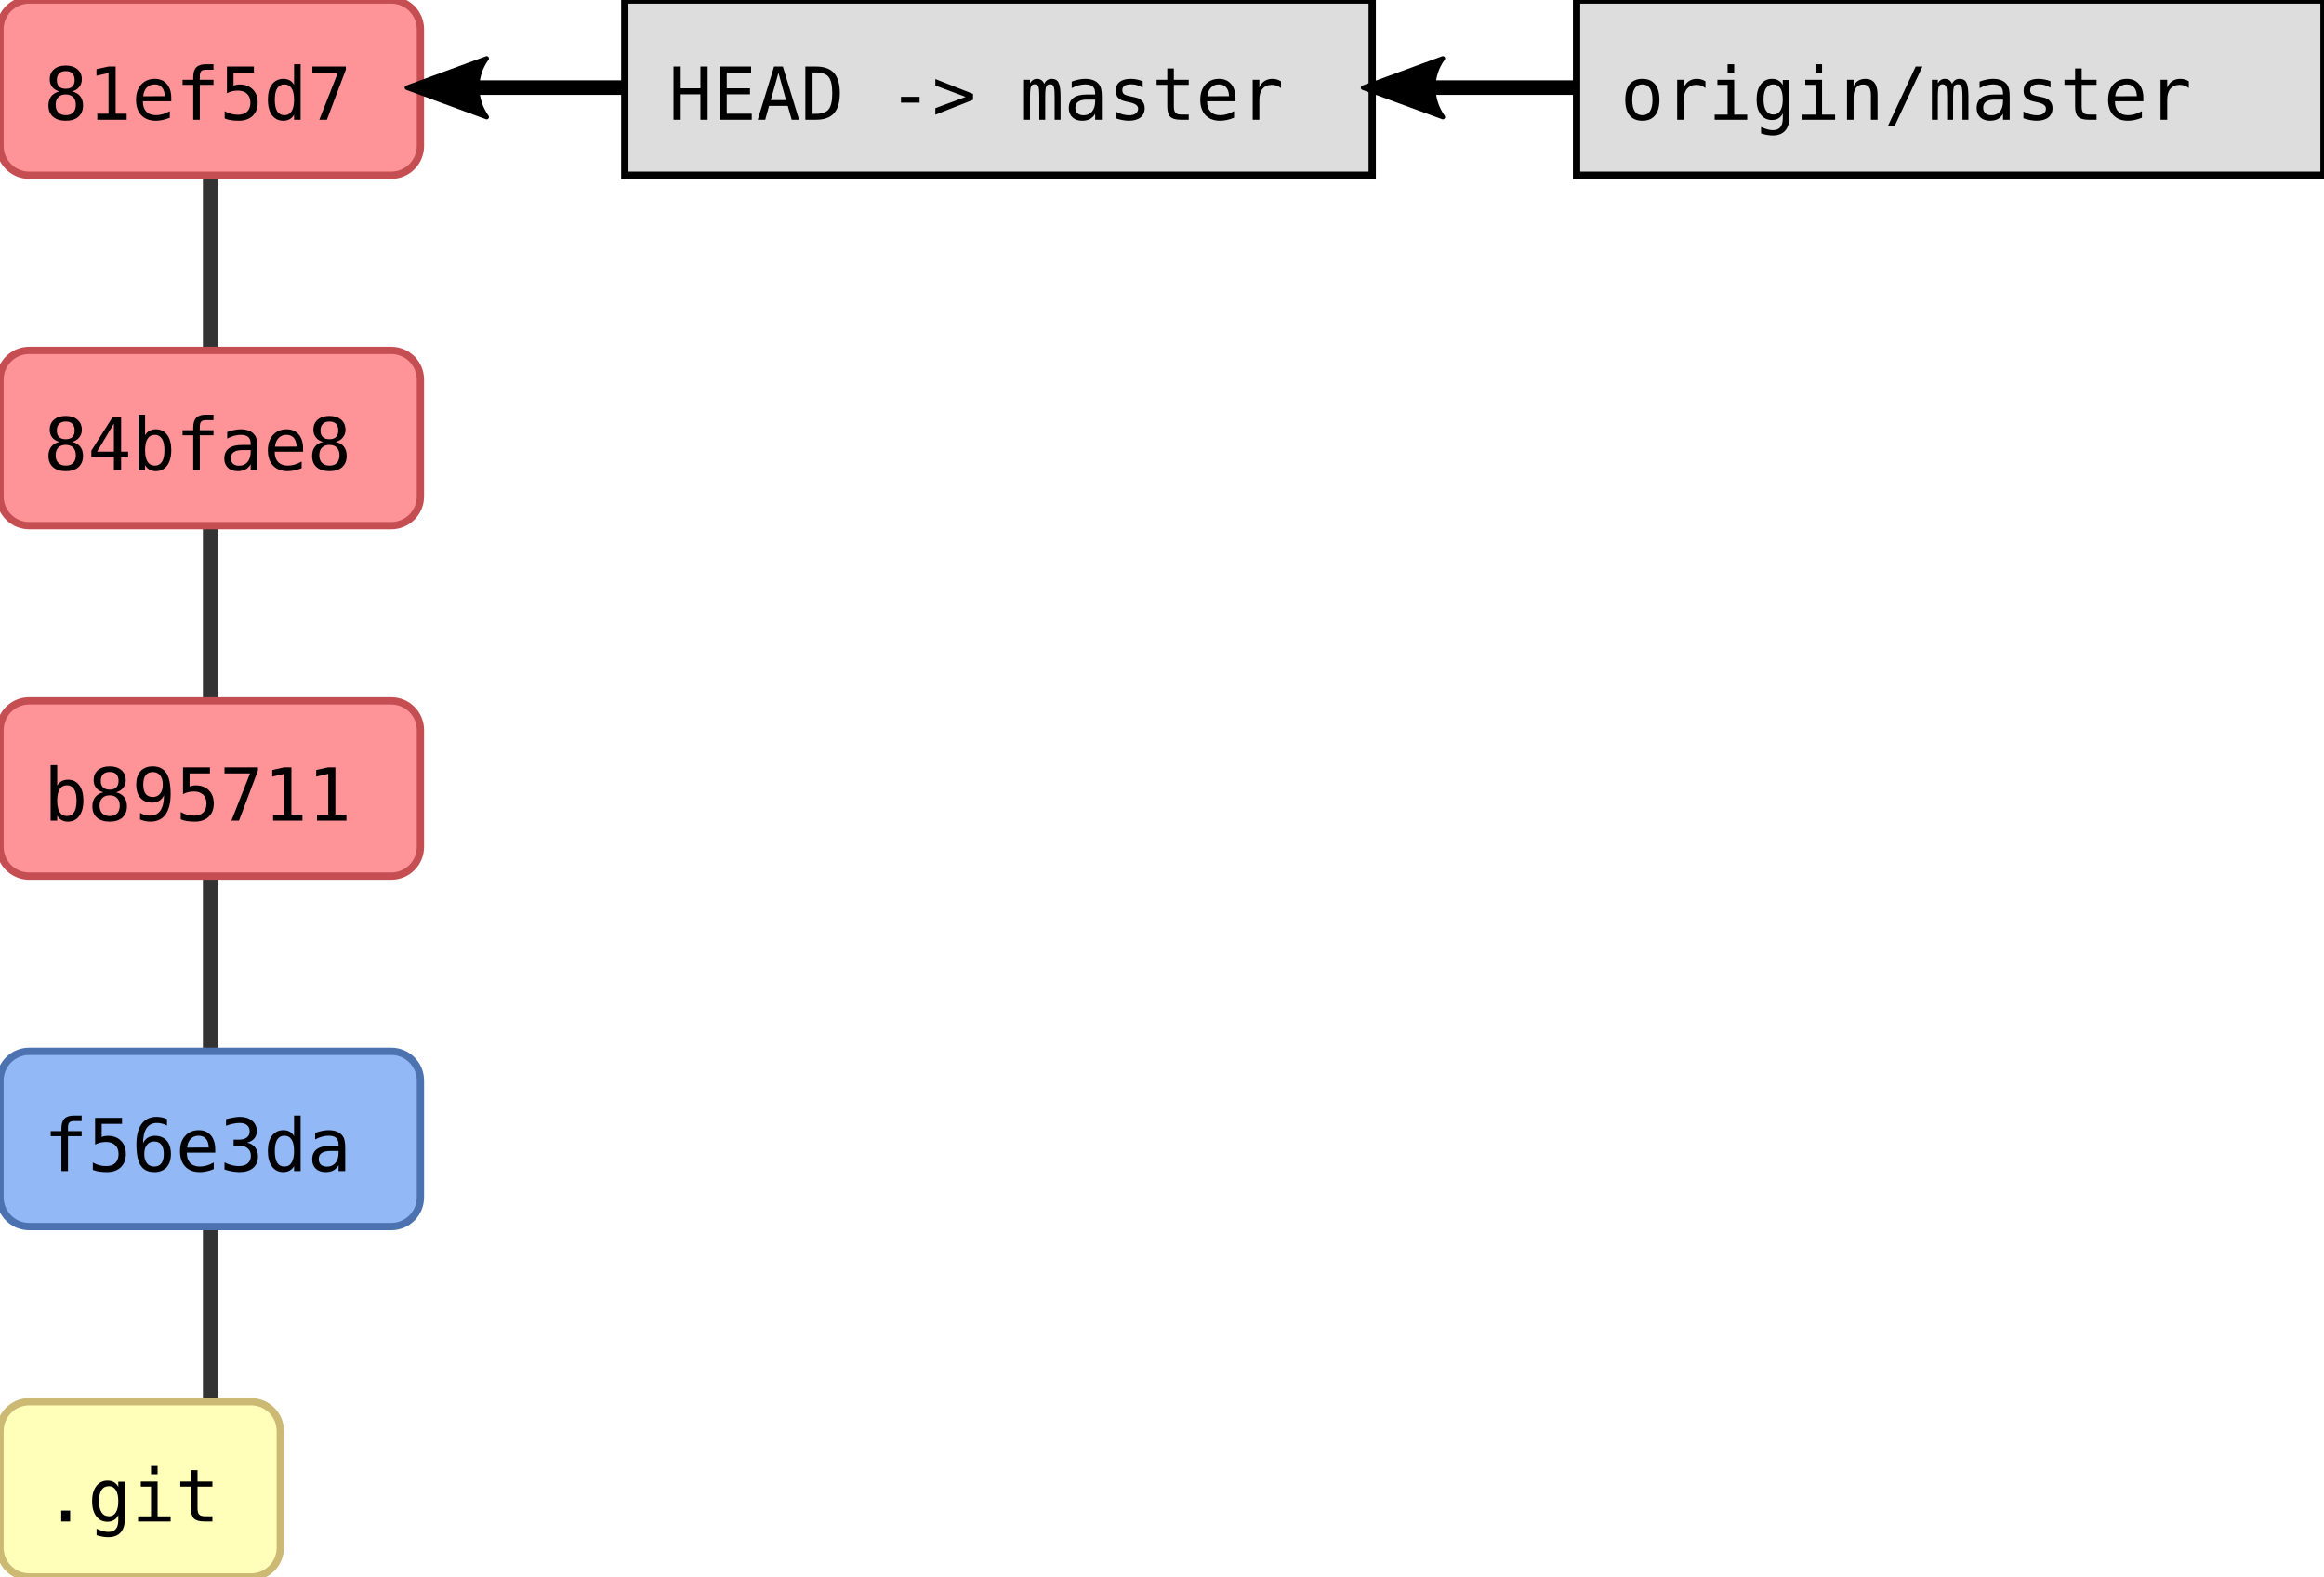
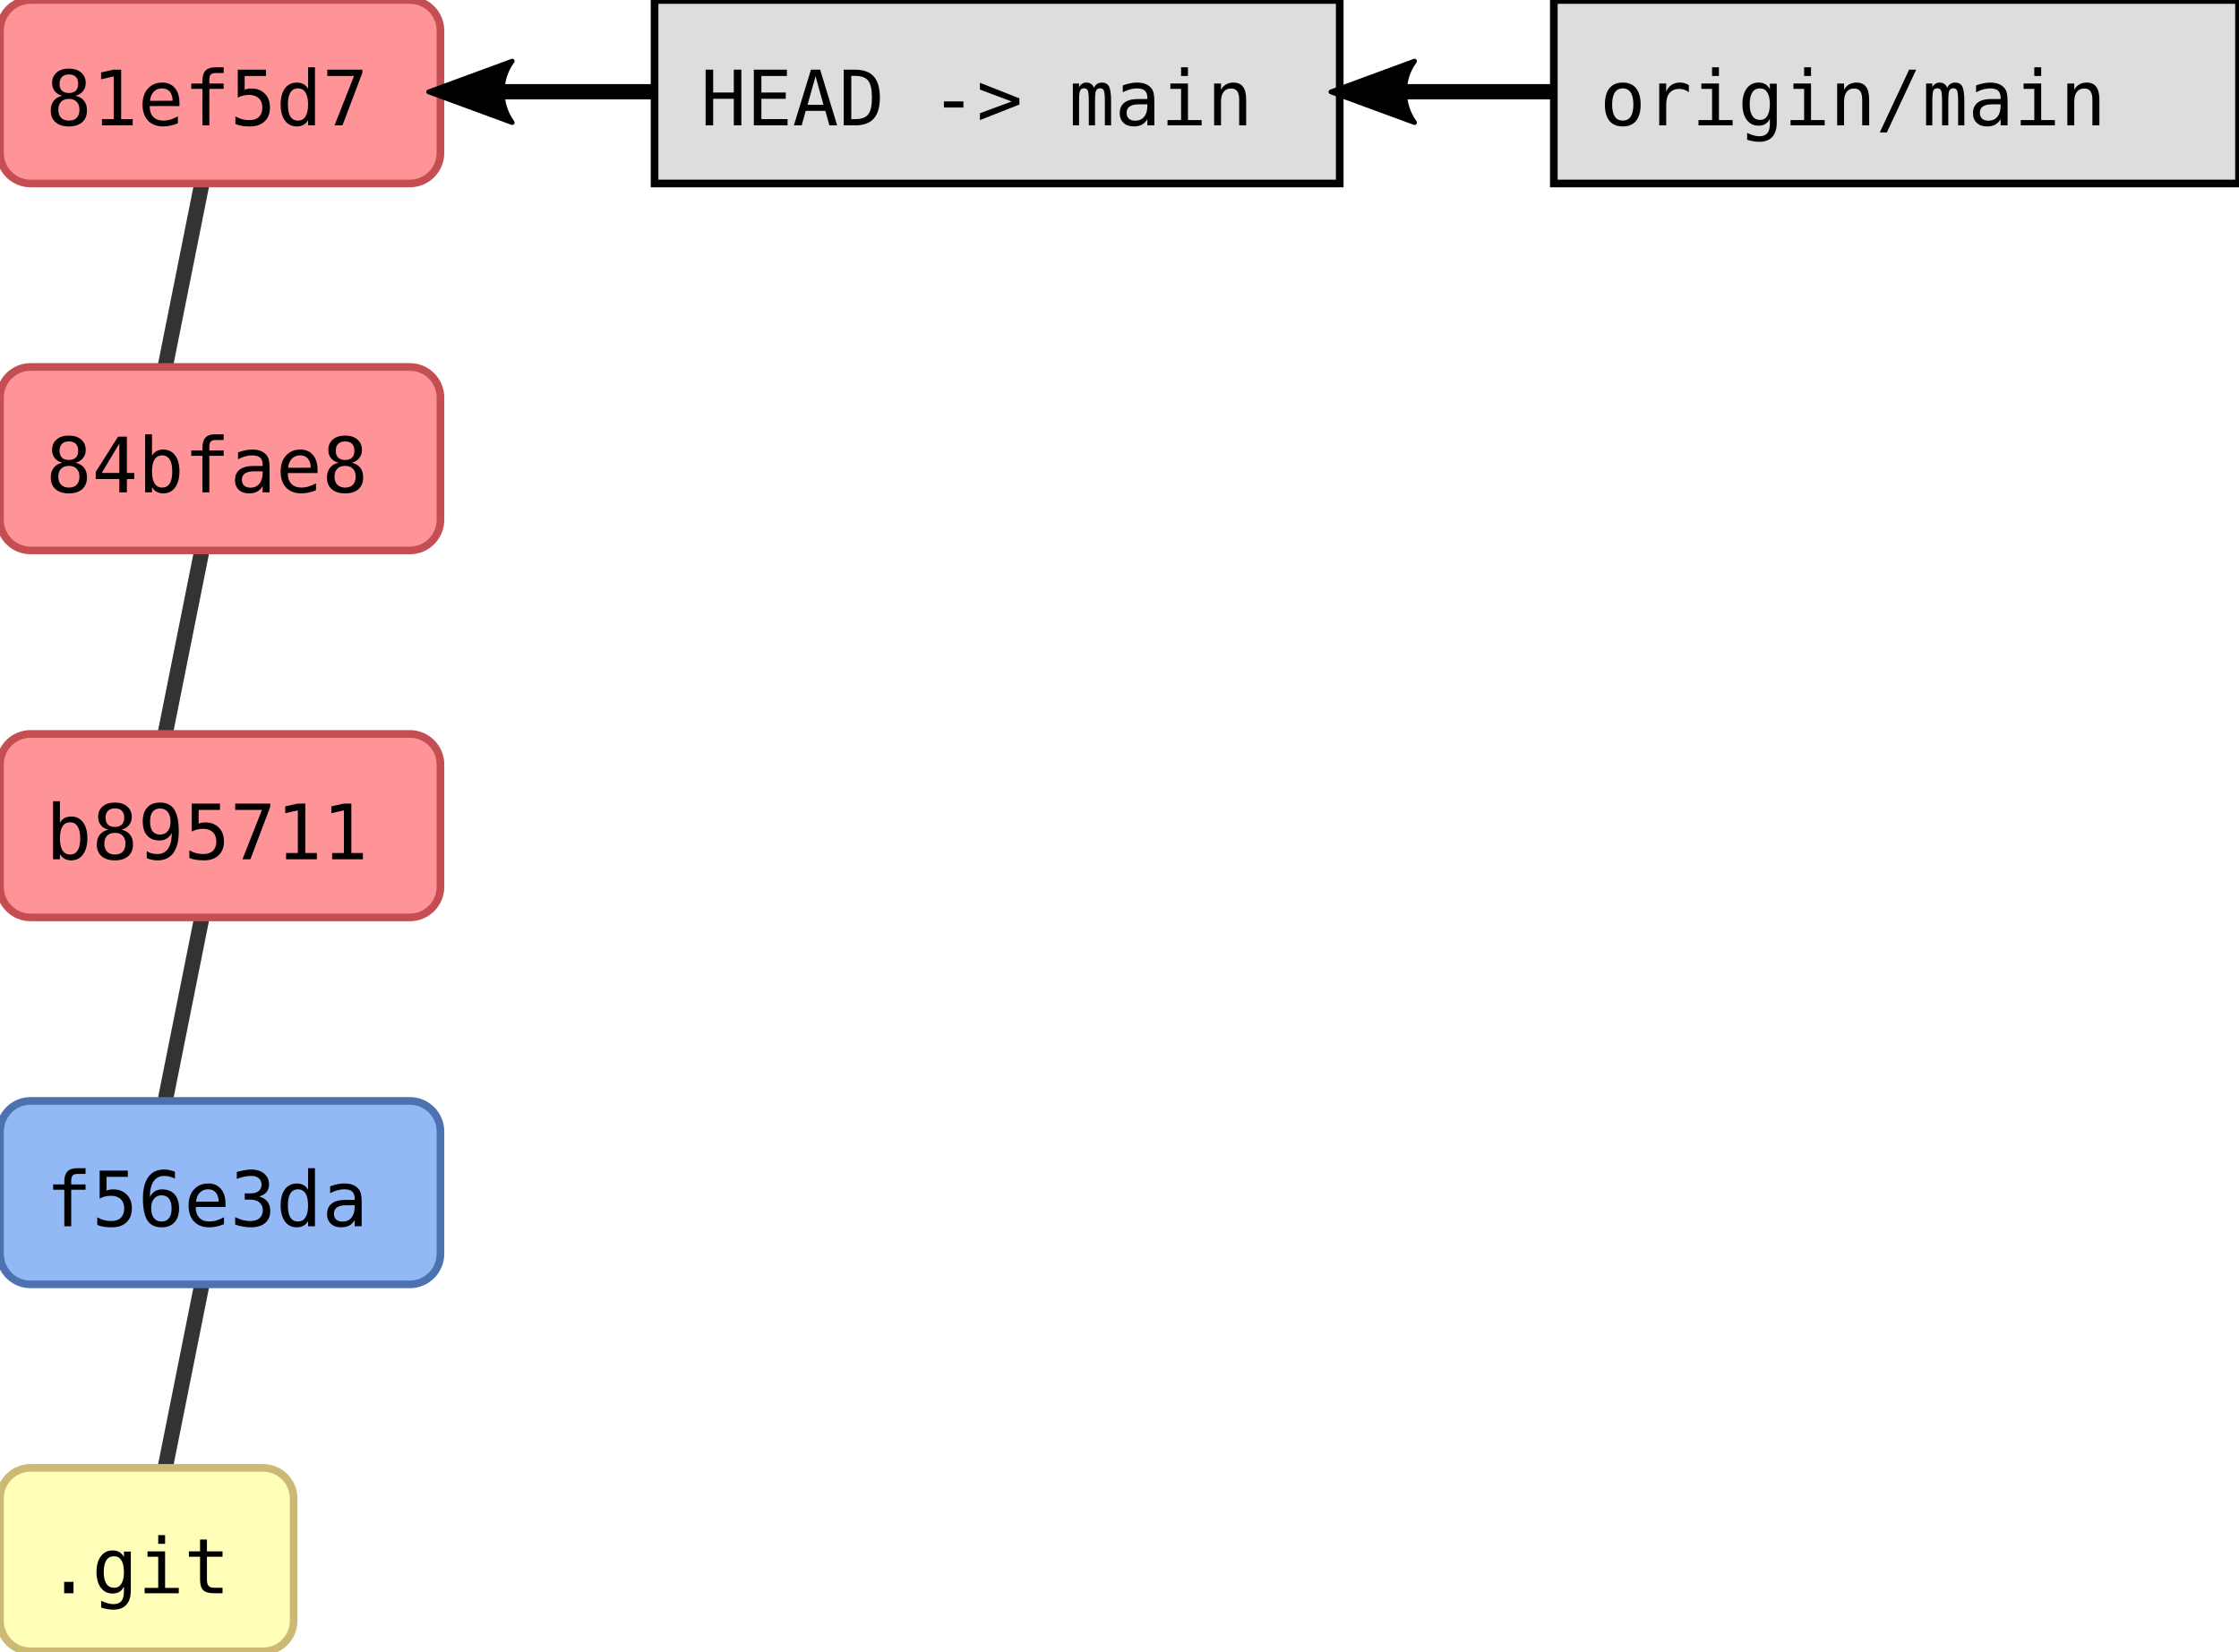
- <svg xmlns="http://www.w3.org/2000/svg" width="398.0" height="270.0" id="svg2" version="1.1">
+ <svg xmlns="http://www.w3.org/2000/svg" width="366.0" height="270.0" id="svg2" version="1.1">
  <defs id="defs4">
    <marker orient="auto" refY="0.0" refX="0.0" id="fullmarker" style="overflow:visible;">
      <path style="opacity:1.0;fill:#000000;stroke:#000000;fill-rule:evenodd;stroke-width:0.625;stroke-linejoin:round;" d="M 8.719,4.034 L -2.207,0.016 L 8.719,-4.002 C 6.973,-1.63 6.983,1.616 8.719,4.034 z " transform="scale(0.5) rotate(180) translate(0,0)" />
    </marker>
    <marker orient="auto" refY="0.0" refX="0.0" id="ghostmarker" style="overflow:visible;">
      <path style="opacity:0.2;fill:#000000;stroke:#000000;fill-rule:evenodd;stroke-width:0.625;stroke-linejoin:round;" d="M 8.719,4.034 L -2.207,0.016 L 8.719,-4.002 C 6.973,-1.63 6.983,1.616 8.719,4.034 z " transform="scale(0.5) rotate(180) translate(0,0)" />
    </marker>
  </defs>
  <g transform="translate(-0.0,240.0) rotate(0)" id="layer1">
-     <line x1="36.0" y1="-45.0" x2="36.0" y2="-105.0" style="stroke:#000000;                         stroke-width:2.5;                         stroke-opacity:0.8" />
-     <line x1="36.0" y1="15.0" x2="36.0" y2="-45.0" style="stroke:#000000;                         stroke-width:2.5;                         stroke-opacity:0.8" />
-     <line x1="36.0" y1="-165.0" x2="36.0" y2="-225.0" style="stroke:#000000;                         stroke-width:2.5;                         stroke-opacity:0.8" />
-     <line x1="36.0" y1="-105.0" x2="36.0" y2="-165.0" style="stroke:#000000;                         stroke-width:2.5;                         stroke-opacity:0.8" />
+     <line x1="24.0" y1="-105.0" x2="36.0" y2="-165.0" style="stroke:#000000;                         stroke-width:2.5;                         stroke-opacity:0.8" />
+     <line x1="24.0" y1="-45.0" x2="36.0" y2="-105.0" style="stroke:#000000;                         stroke-width:2.5;                         stroke-opacity:0.8" />
+     <line x1="24.0" y1="-165.0" x2="36.0" y2="-225.0" style="stroke:#000000;                         stroke-width:2.5;                         stroke-opacity:0.8" />
+     <line x1="24.0" y1="15.0" x2="36.0" y2="-45.0" style="stroke:#000000;                         stroke-width:2.5;                         stroke-opacity:0.8" />
+     <rect style="fill:#ff9498;                         stroke:#C44E52;                         stroke-width:1.25;                         stroke-miterlimit:4;                         stroke-opacity:1.0;                         stroke-dasharray:none" width="72.0" height="30.0" x="0.0" y="-120.0" ry="5.0" />
+     <text style="font-size:12.5px;                         font-style:normal;                         font-weight:normal;                         line-height:125%%;                         letter-spacing:0px;                         word-spacing:0px;                         fill:#000000;                         fill-opacity:1.0;                         stroke:none;                         font-family:DejaVu Sans Mono" x="7.5" y="-99.5">b895711</text>
    <rect style="fill:#92b8f6;                         stroke:#4C72B0;                         stroke-width:1.25;                         stroke-miterlimit:4;                         stroke-opacity:1.0;                         stroke-dasharray:none" width="72.0" height="30.0" x="0.0" y="-60.0" ry="5.0" />
    <text style="font-size:12.5px;                         font-style:normal;                         font-weight:normal;                         line-height:125%%;                         letter-spacing:0px;                         word-spacing:0px;                         fill:#000000;                         fill-opacity:1.0;                         stroke:none;                         font-family:DejaVu Sans Mono" x="7.5" y="-39.5">f56e3da</text>
+     <rect style="fill:#ff9498;                         stroke:#C44E52;                         stroke-width:1.25;                         stroke-miterlimit:4;                         stroke-opacity:1.0;                         stroke-dasharray:none" width="72.0" height="30.0" x="0.0" y="-240.0" ry="5.0" />
+     <text style="font-size:12.5px;                         font-style:normal;                         font-weight:normal;                         line-height:125%%;                         letter-spacing:0px;                         word-spacing:0px;                         fill:#000000;                         fill-opacity:1.0;                         stroke:none;                         font-family:DejaVu Sans Mono" x="7.5" y="-219.5">81ef5d7</text>
+     <rect style="fill:#ff9498;                         stroke:#C44E52;                         stroke-width:1.25;                         stroke-miterlimit:4;                         stroke-opacity:1.0;                         stroke-dasharray:none" width="72.0" height="30.0" x="0.0" y="-180.0" ry="5.0" />
+     <text style="font-size:12.5px;                         font-style:normal;                         font-weight:normal;                         line-height:125%%;                         letter-spacing:0px;                         word-spacing:0px;                         fill:#000000;                         fill-opacity:1.0;                         stroke:none;                         font-family:DejaVu Sans Mono" x="7.5" y="-159.5">84bfae8</text>
    <rect style="fill:#ffffba;                         stroke:#CCB974;                         stroke-width:1.25;                         stroke-miterlimit:4;                         stroke-opacity:1.0;                         stroke-dasharray:none" width="48.0" height="30.0" x="0.0" y="0.0" ry="5.0" />
    <text style="font-size:12.5px;                         font-style:normal;                         font-weight:normal;                         line-height:125%%;                         letter-spacing:0px;                         word-spacing:0px;                         fill:#000000;                         fill-opacity:1.0;                         stroke:none;                         font-family:DejaVu Sans Mono" x="7.5" y="20.5">.git</text>
-     <rect style="fill:#ff9498;                         stroke:#C44E52;                         stroke-width:1.25;                         stroke-miterlimit:4;                         stroke-opacity:1.0;                         stroke-dasharray:none" width="72.0" height="30.0" x="0.0" y="-180.0" ry="5.0" />
-     <text style="font-size:12.5px;                         font-style:normal;                         font-weight:normal;                         line-height:125%%;                         letter-spacing:0px;                         word-spacing:0px;                         fill:#000000;                         fill-opacity:1.0;                         stroke:none;                         font-family:DejaVu Sans Mono" x="7.5" y="-159.5">84bfae8</text>
-     <rect style="fill:#ff9498;                         stroke:#C44E52;                         stroke-width:1.25;                         stroke-miterlimit:4;                         stroke-opacity:1.0;                         stroke-dasharray:none" width="72.0" height="30.0" x="0.0" y="-120.0" ry="5.0" />
-     <text style="font-size:12.5px;                         font-style:normal;                         font-weight:normal;                         line-height:125%%;                         letter-spacing:0px;                         word-spacing:0px;                         fill:#000000;                         fill-opacity:1.0;                         stroke:none;                         font-family:DejaVu Sans Mono" x="7.5" y="-99.5">b895711</text>
-     <rect style="fill:#ff9498;                         stroke:#C44E52;                         stroke-width:1.25;                         stroke-miterlimit:4;                         stroke-opacity:1.0;                         stroke-dasharray:none" width="72.0" height="30.0" x="0.0" y="-240.0" ry="5.0" />
-     <text style="font-size:12.5px;                         font-style:normal;                         font-weight:normal;                         line-height:125%%;                         letter-spacing:0px;                         word-spacing:0px;                         fill:#000000;                         fill-opacity:1.0;                         stroke:none;                         font-family:DejaVu Sans Mono" x="7.5" y="-219.5">81ef5d7</text>
-     <path style="fill:none;                  stroke:#000000;                  stroke-width:2.5;                  stroke-linecap:butt;                  stroke-linejoin:miter;                  stroke-opacity:1.0;                  marker-end:url(#fullmarker);                  stroke-miterlimit:4;                  stroke-dasharray:none" d="M 171.0,-225.0 72.45,-225.0" />
-     <rect style="fill:#dddddd;                         stroke:#000000;                         stroke-width:1.25;                         stroke-miterlimit:4;                         stroke-opacity:1.0;                         stroke-dasharray:none" width="128.0" height="30.0" x="107.0" y="-240.0" ry="0.0" />
-     <text style="font-size:12.5px;                         font-style:normal;                         font-weight:normal;                         line-height:125%%;                         letter-spacing:0px;                         word-spacing:0px;                         fill:#000000;                         fill-opacity:1.0;                         stroke:none;                         font-family:DejaVu Sans Mono" x="114.5" y="-219.5">HEAD -&gt; master</text>
-     <path style="fill:none;                  stroke:#000000;                  stroke-width:2.5;                  stroke-linecap:butt;                  stroke-linejoin:miter;                  stroke-opacity:1.0;                  marker-end:url(#fullmarker);                  stroke-miterlimit:4;                  stroke-dasharray:none" d="M 334.0,-225.0 236.2,-225.0" />
-     <rect style="fill:#dddddd;                         stroke:#000000;                         stroke-width:1.25;                         stroke-miterlimit:4;                         stroke-opacity:1.0;                         stroke-dasharray:none" width="128.0" height="30.0" x="270.0" y="-240.0" ry="0.0" />
-     <text style="font-size:12.5px;                         font-style:normal;                         font-weight:normal;                         line-height:125%%;                         letter-spacing:0px;                         word-spacing:0px;                         fill:#000000;                         fill-opacity:1.0;                         stroke:none;                         font-family:DejaVu Sans Mono" x="277.5" y="-219.5"> origin/master</text>
+     <path style="fill:none;                  stroke:#000000;                  stroke-width:2.5;                  stroke-linecap:butt;                  stroke-linejoin:miter;                  stroke-opacity:1.0;                  marker-end:url(#fullmarker);                  stroke-miterlimit:4;                  stroke-dasharray:none" d="M 163.0,-225.0 72.83,-225.0" />
+     <rect style="fill:#dddddd;                         stroke:#000000;                         stroke-width:1.25;                         stroke-miterlimit:4;                         stroke-opacity:1.0;                         stroke-dasharray:none" width="112.0" height="30.0" x="107.0" y="-240.0" ry="0.0" />
+     <text style="font-size:12.5px;                         font-style:normal;                         font-weight:normal;                         line-height:125%%;                         letter-spacing:0px;                         word-spacing:0px;                         fill:#000000;                         fill-opacity:1.0;                         stroke:none;                         font-family:DejaVu Sans Mono" x="114.5" y="-219.5">HEAD -&gt; main</text>
+     <path style="fill:none;                  stroke:#000000;                  stroke-width:2.5;                  stroke-linecap:butt;                  stroke-linejoin:miter;                  stroke-opacity:1.0;                  marker-end:url(#fullmarker);                  stroke-miterlimit:4;                  stroke-dasharray:none" d="M 310.0,-225.0 220.33,-225.0" />
+     <rect style="fill:#dddddd;                         stroke:#000000;                         stroke-width:1.25;                         stroke-miterlimit:4;                         stroke-opacity:1.0;                         stroke-dasharray:none" width="112.0" height="30.0" x="254.0" y="-240.0" ry="0.0" />
+     <text style="font-size:12.5px;                         font-style:normal;                         font-weight:normal;                         line-height:125%%;                         letter-spacing:0px;                         word-spacing:0px;                         fill:#000000;                         fill-opacity:1.0;                         stroke:none;                         font-family:DejaVu Sans Mono" x="261.5" y="-219.5"> origin/main</text>
  </g>
</svg>
